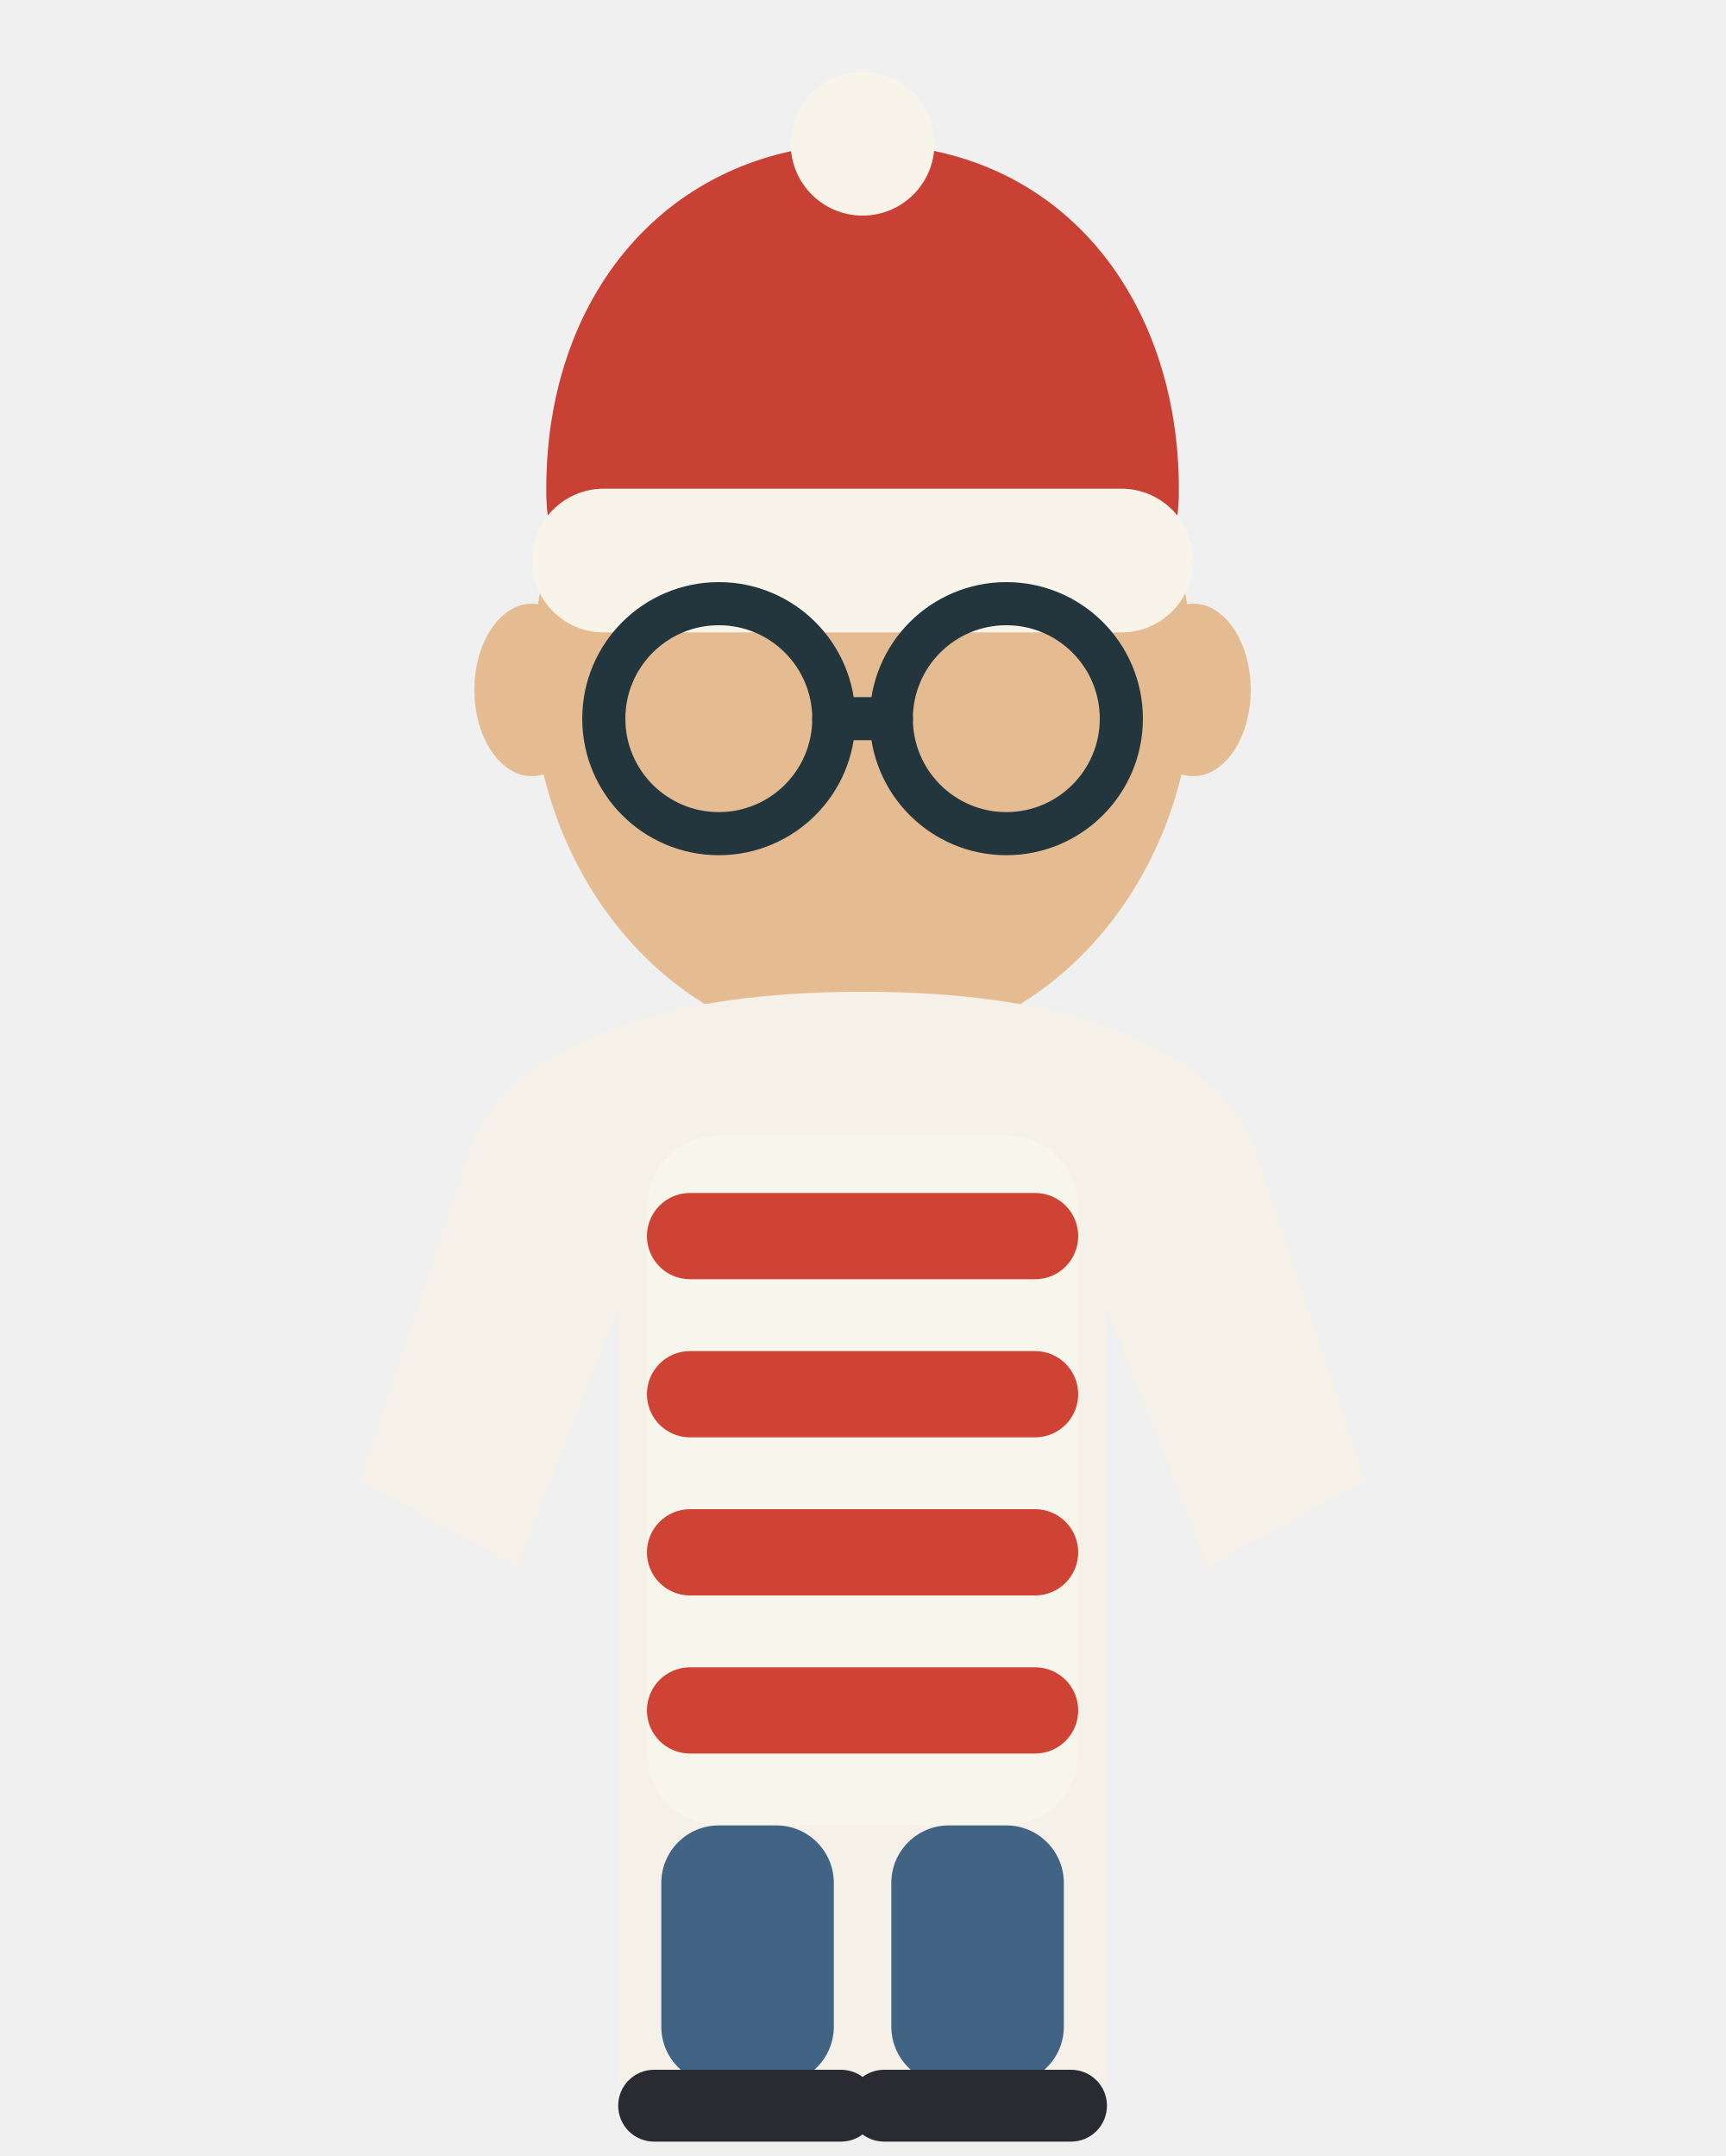
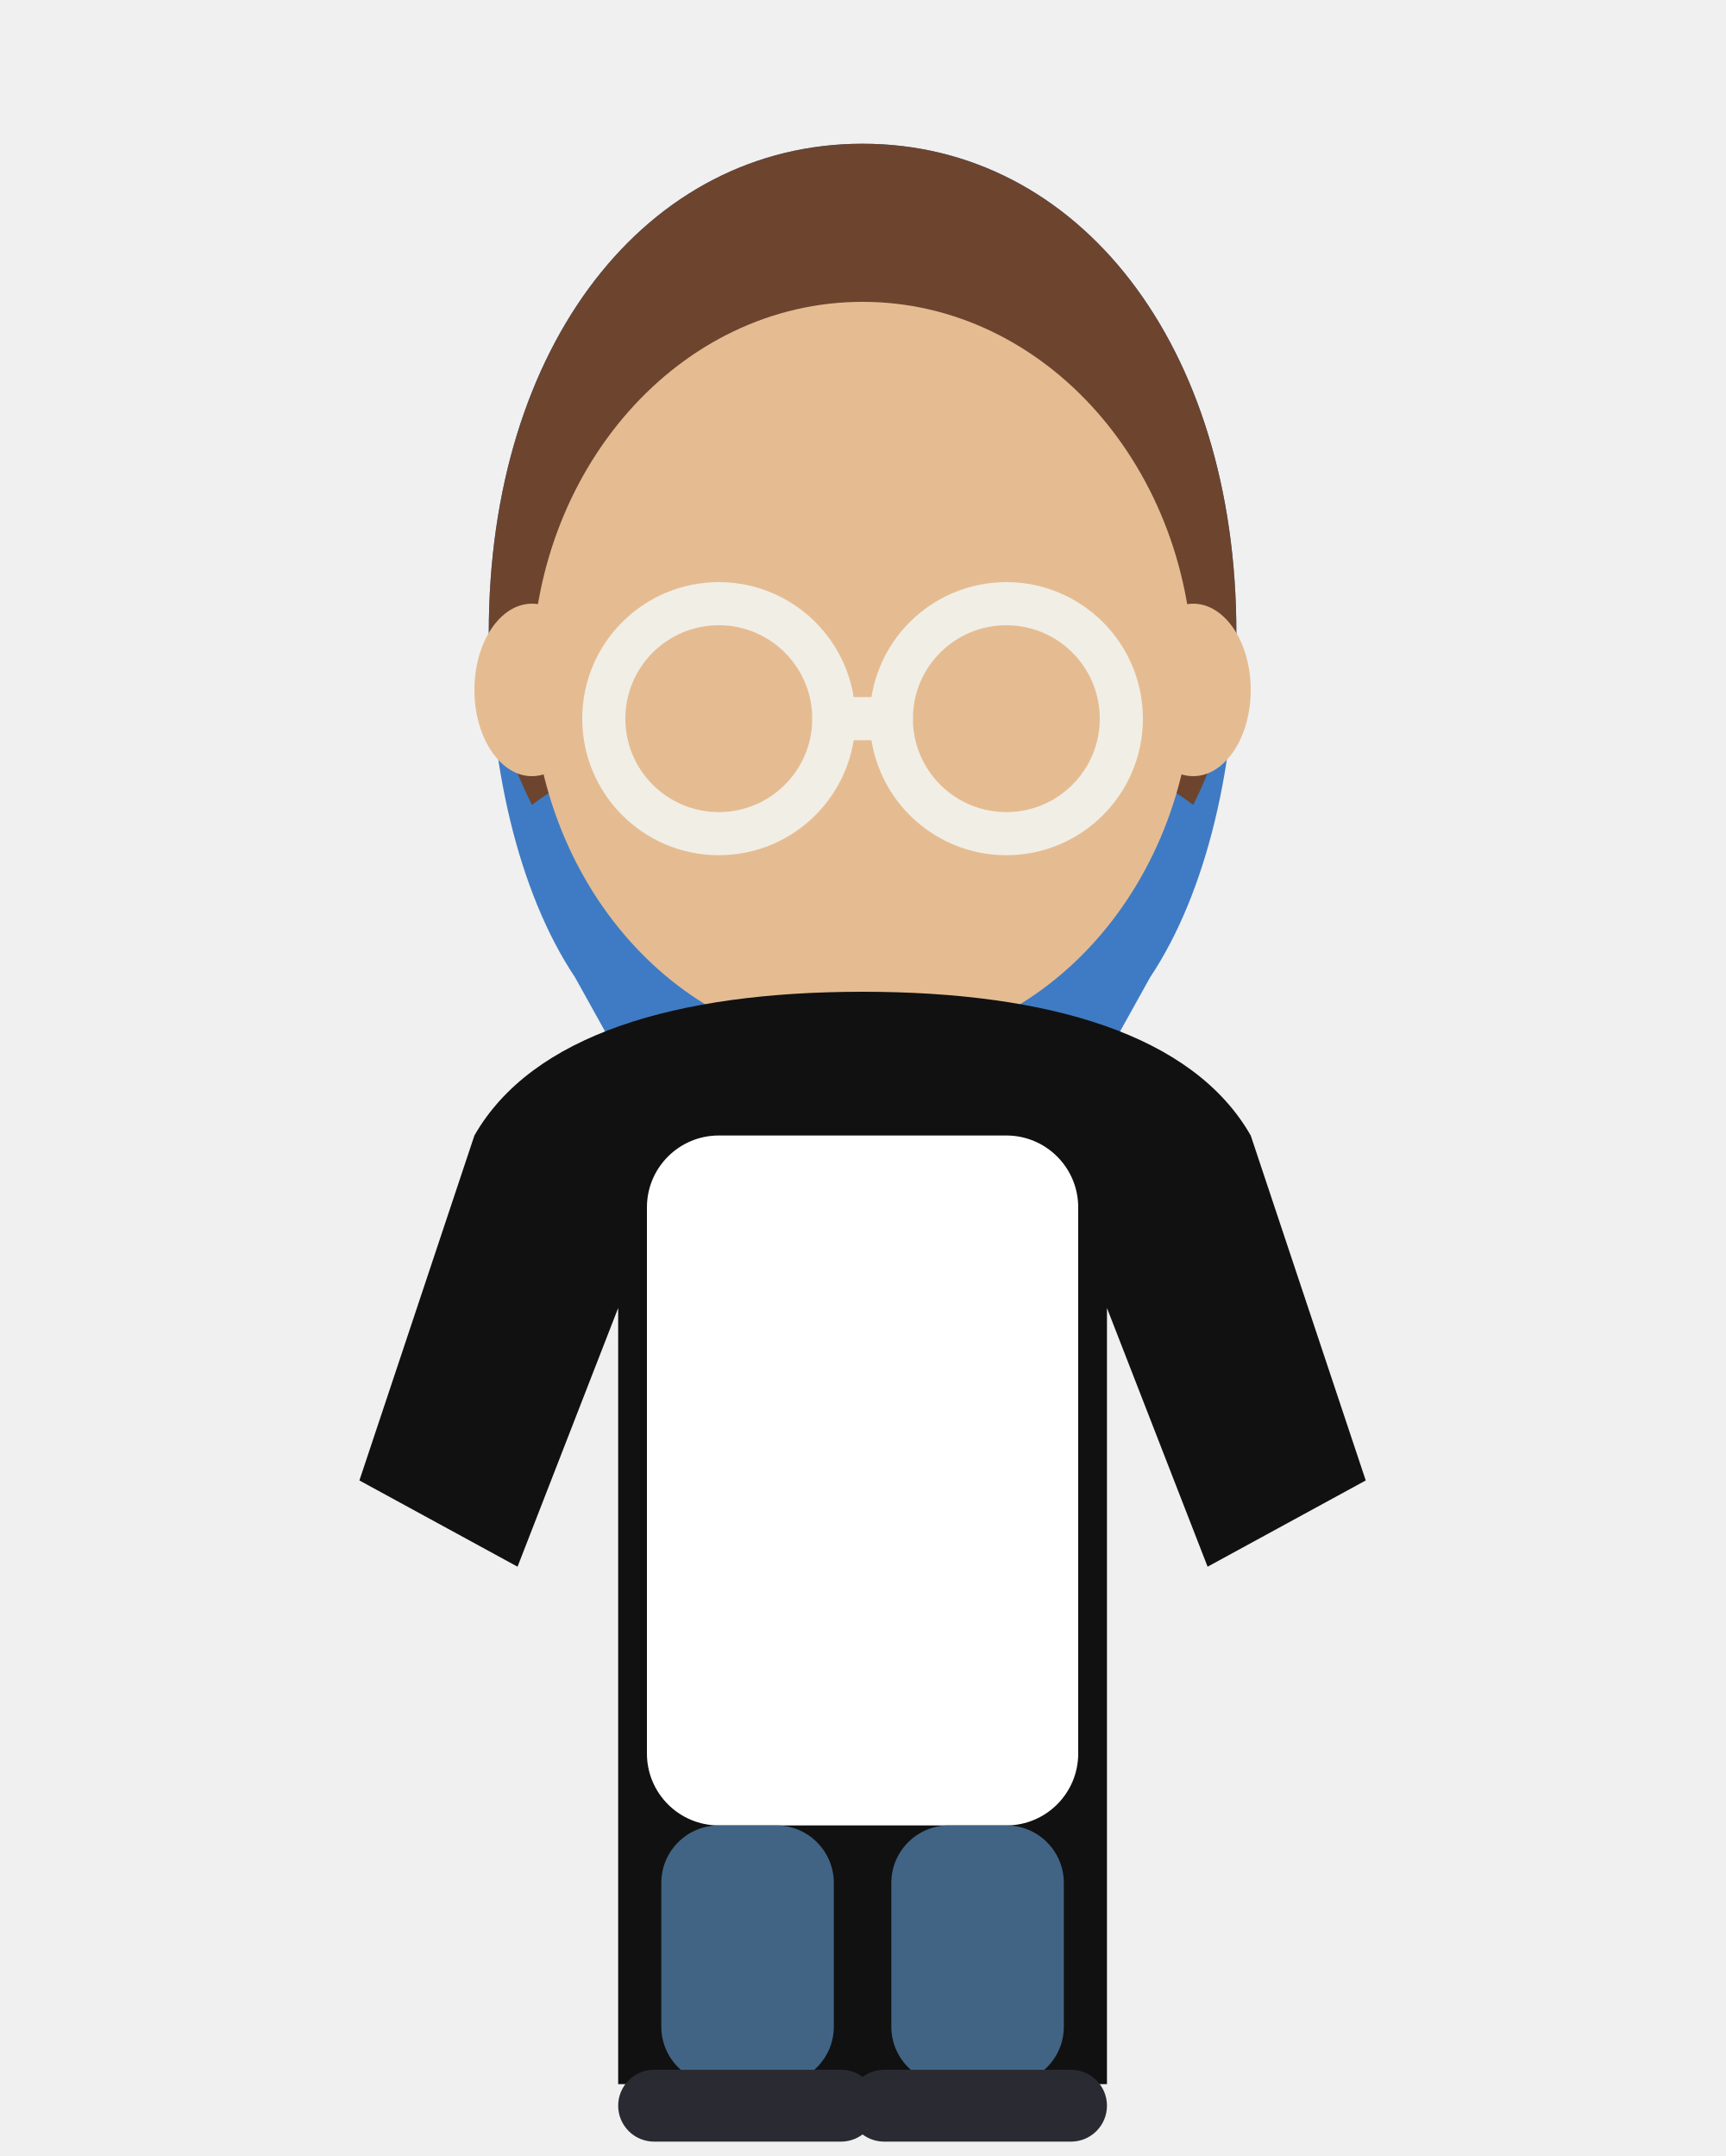
<svg xmlns="http://www.w3.org/2000/svg" width="120" height="150" viewBox="0 0 120 150">
  <rect width="120" height="150" fill="none" />
+   <path d="M34 44c0-20 11-34 26-34s26 14 26 34c0 9-2 18-6 24l-5 9c-3 5-9 8-15 8s-12-3-15-8l-5-9c-4-6-6-15-6-24Z" fill="#3f7bc4" />
+   <path d="M34 44c0-20 11-34 26-34s26 14 26 34c0 4-1 8-3 12-4-3-8-4-13-4-3 0-7 1-10 1s-7-1-10-1c-5 0-9 1-13 4-2-4-3-8-3-12Z" fill="#6d442e" />
  <ellipse cx="60" cy="47" rx="23" ry="26" fill="#e5bc91" />
  <ellipse cx="37" cy="48" rx="4" ry="6" fill="#e5bc91" />
  <ellipse cx="83" cy="48" rx="4" ry="6" fill="#e5bc91" />
  <rect x="51" y="67" width="18" height="13" rx="7" fill="#e5bc91" />
-   <path d="M38 34c0-14 9-24 22-24 14 0 22 11 22 24 0 1 0 3-1 4H39c-1-1-1-3-1-4Z" fill="#c94135" />
-   <rect x="37" y="34" width="46" height="10" rx="5" fill="#f8f4ea" />
-   <circle cx="60" cy="10" r="5" fill="#f8f4ea" />
-   <g fill="none" stroke="#24363d" stroke-width="3">
+   <g fill="none" stroke="#f1eee6" stroke-width="3">
    <circle cx="50" cy="50" r="8" />
    <circle cx="70" cy="50" r="8" />
    <path d="M58 50h4" stroke-linecap="round" />
  </g>
-   <path d="M33 79c4-7 14-10 27-10 13 0 23 3 27 10l8 24-11 6-7-18v54H43V91l-7 18-11-6 8-24Z" fill="#f5f1e8" />
-   <rect x="45" y="79" width="30" height="48" rx="5" fill="#f8f5ec" />
-   <g fill="#ce4333">
-     <rect x="45" y="83" width="30" height="6" rx="3" />
-     <rect x="45" y="94" width="30" height="6" rx="3" />
-     <rect x="45" y="105" width="30" height="6" rx="3" />
-     <rect x="45" y="116" width="30" height="6" rx="3" />
-   </g>
+   <path d="M33 79c4-7 14-10 27-10 13 0 23 3 27 10l8 24-11 6-7-18v54H43V91l-7 18-11-6 8-24Z" fill="#111111" />
+   <rect x="45" y="79" width="30" height="48" rx="5" fill="#ffffff" />
  <rect x="46" y="127" width="12" height="18" rx="4" fill="#416485" />
  <rect x="62" y="127" width="12" height="18" rx="4" fill="#416485" />
  <rect x="43" y="144" width="18" height="5" rx="2.5" fill="#2a2b32" />
  <rect x="59" y="144" width="18" height="5" rx="2.5" fill="#2a2b32" />
</svg>
